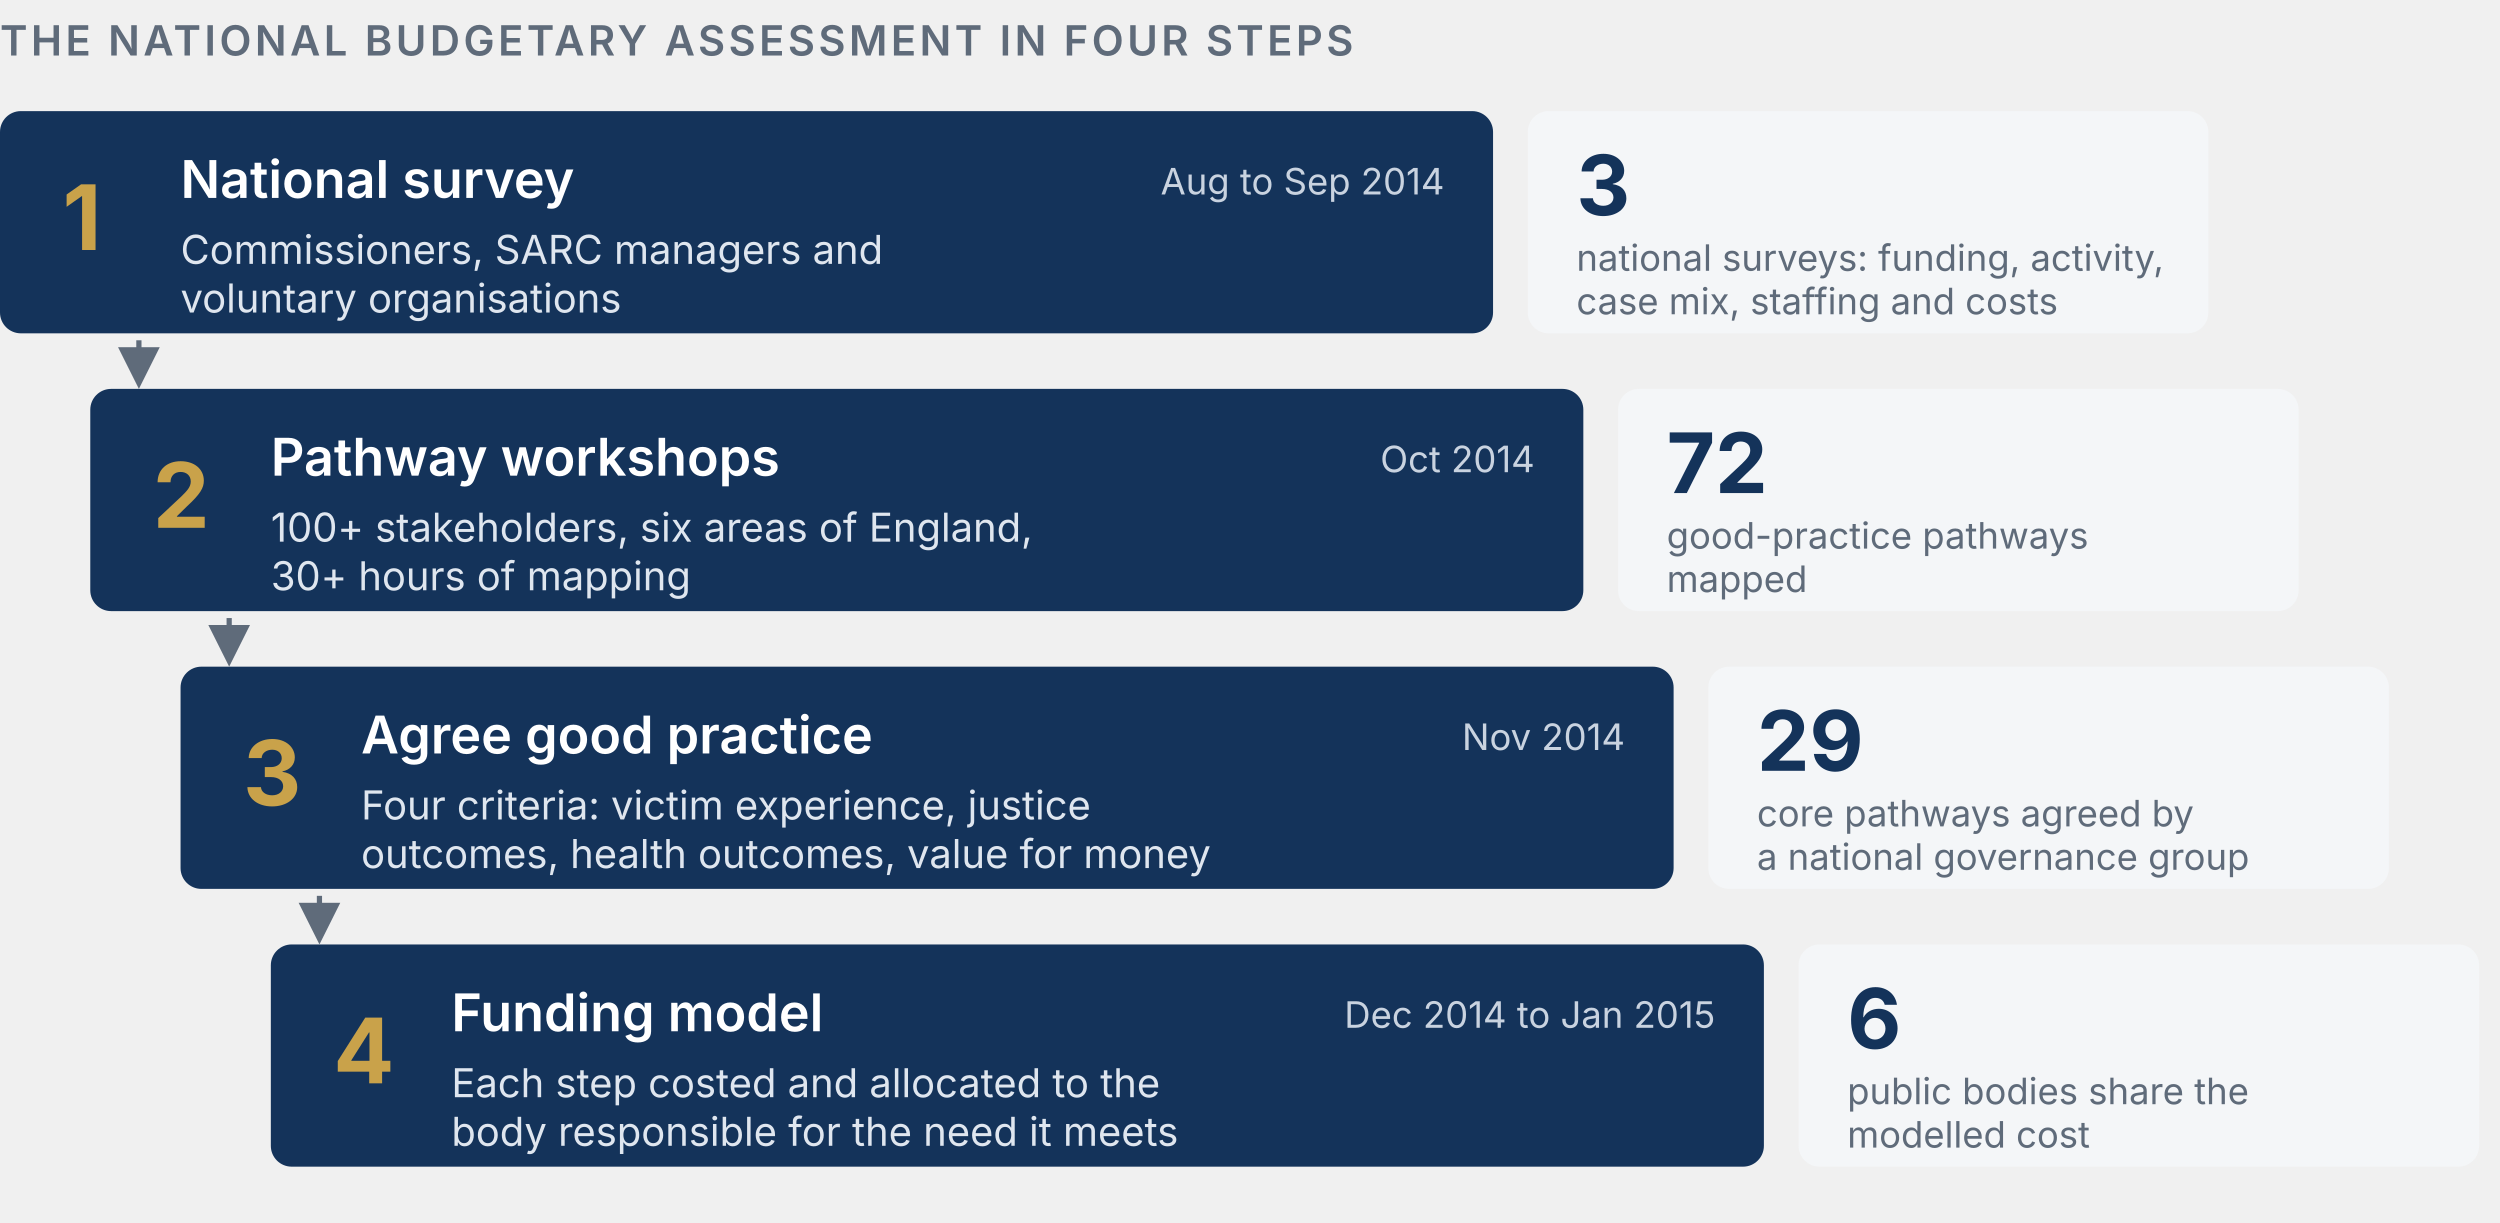
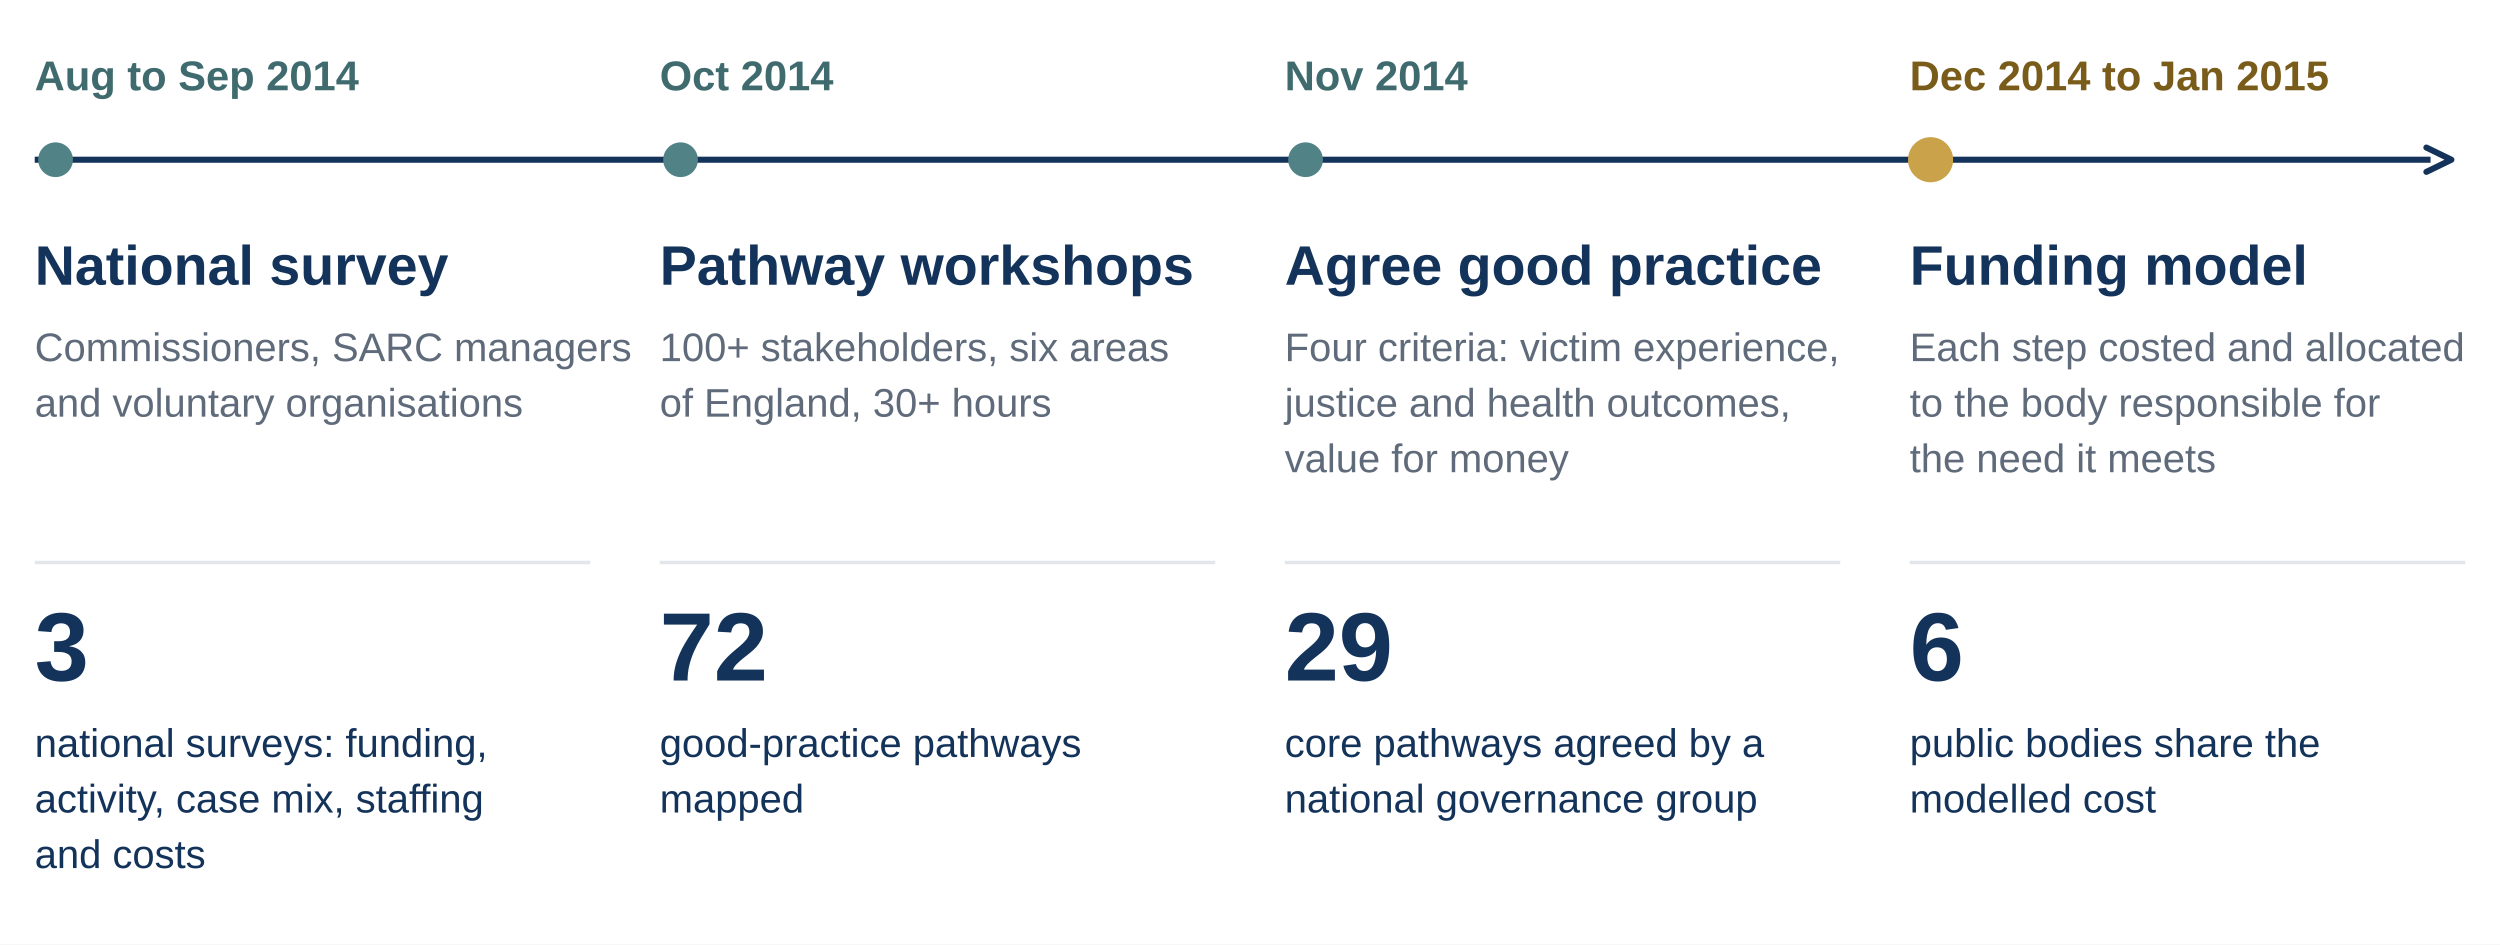
- <svg xmlns="http://www.w3.org/2000/svg" viewBox="0 0 720 352" font-family="Inter, -apple-system, Segoe UI, Roboto, sans-serif">
-   <defs>
-     <marker id="ar" markerWidth="8" markerHeight="8" refX="6" refY="4" orient="auto">
-       <path d="M0,0 L8,4 L0,8 z" fill="#5f6b7a" />
-     </marker>
-   </defs>
-   <text x="0" y="16" font-size="12" fill="#5f6b7a" font-weight="600" letter-spacing="1">THE NATIONAL BUDGETARY ASSESSMENT IN FOUR STEPS</text>
-   <rect x="0" y="32" width="430" height="64" fill="#14335a" rx="6" />
-   <text x="18" y="72" font-size="26" fill="#c9a24a" font-weight="700">1</text>
-   <text x="52" y="57" font-size="15" fill="#ffffff" font-weight="600">National survey</text>
-   <text x="52" y="76" font-size="11.5" fill="#dfe6ef">Commissioners, SARC managers and</text>
-   <text x="52" y="90" font-size="11.5" fill="#dfe6ef">voluntary organisations</text>
-   <text x="416" y="56" font-size="10.5" fill="#c9d3e0" text-anchor="end">Aug to Sep 2014</text>
-   <rect x="440" y="32" width="196" height="64" fill="#f4f6f8" rx="6" />
-   <text x="454" y="62" font-size="24" fill="#14335a" font-weight="700">3</text>
-   <text x="454" y="78" font-size="10.5" fill="#5f6b7a">national surveys: funding, activity,</text>
-   <text x="454" y="90.5" font-size="10.5" fill="#5f6b7a">case mix, staffing and costs</text>
-   <line x1="40" y1="98" x2="40" y2="109" stroke="#5f6b7a" stroke-width="1.5" marker-end="url(#ar)" />
-   <rect x="26" y="112" width="430" height="64" fill="#14335a" rx="6" />
-   <text x="44" y="152" font-size="26" fill="#c9a24a" font-weight="700">2</text>
-   <text x="78" y="137" font-size="15" fill="#ffffff" font-weight="600">Pathway workshops</text>
-   <text x="78" y="156" font-size="11.5" fill="#dfe6ef">100+ stakeholders, six areas of England,</text>
-   <text x="78" y="170" font-size="11.5" fill="#dfe6ef">30+ hours of mapping</text>
-   <text x="442" y="136" font-size="10.5" fill="#c9d3e0" text-anchor="end">Oct 2014</text>
-   <rect x="466" y="112" width="196" height="64" fill="#f4f6f8" rx="6" />
-   <text x="480" y="142" font-size="24" fill="#14335a" font-weight="700">72</text>
-   <text x="480" y="158" font-size="10.5" fill="#5f6b7a">good-practice pathways</text>
-   <text x="480" y="170.5" font-size="10.5" fill="#5f6b7a">mapped</text>
-   <line x1="66" y1="178" x2="66" y2="189" stroke="#5f6b7a" stroke-width="1.5" marker-end="url(#ar)" />
-   <rect x="52" y="192" width="430" height="64" fill="#14335a" rx="6" />
-   <text x="70" y="232" font-size="26" fill="#c9a24a" font-weight="700">3</text>
-   <text x="104" y="217" font-size="15" fill="#ffffff" font-weight="600">Agree good practice</text>
-   <text x="104" y="236" font-size="11.5" fill="#dfe6ef">Four criteria: victim experience, justice</text>
-   <text x="104" y="250" font-size="11.5" fill="#dfe6ef">outcomes, health outcomes, value for money</text>
-   <text x="468" y="216" font-size="10.5" fill="#c9d3e0" text-anchor="end">Nov 2014</text>
-   <rect x="492" y="192" width="196" height="64" fill="#f4f6f8" rx="6" />
-   <text x="506" y="222" font-size="24" fill="#14335a" font-weight="700">29</text>
-   <text x="506" y="238" font-size="10.5" fill="#5f6b7a">core pathways agreed by</text>
-   <text x="506" y="250.5" font-size="10.5" fill="#5f6b7a">a national governance group</text>
-   <line x1="92" y1="258" x2="92" y2="269" stroke="#5f6b7a" stroke-width="1.5" marker-end="url(#ar)" />
-   <rect x="78" y="272" width="430" height="64" fill="#14335a" rx="6" />
-   <text x="96" y="312" font-size="26" fill="#c9a24a" font-weight="700">4</text>
-   <text x="130" y="297" font-size="15" fill="#ffffff" font-weight="600">Funding model</text>
-   <text x="130" y="316" font-size="11.5" fill="#dfe6ef">Each step costed and allocated to the</text>
-   <text x="130" y="330" font-size="11.5" fill="#dfe6ef">body responsible for the need it meets</text>
-   <text x="494" y="296" font-size="10.5" fill="#c9d3e0" text-anchor="end">Dec 2014 to Jan 2015</text>
-   <rect x="518" y="272" width="196" height="64" fill="#f4f6f8" rx="6" />
-   <text x="532" y="302" font-size="24" fill="#14335a" font-weight="700">6</text>
-   <text x="532" y="318" font-size="10.5" fill="#5f6b7a">public bodies share the</text>
-   <text x="532" y="330.5" font-size="10.5" fill="#5f6b7a">modelled cost</text>
+ <svg xmlns="http://www.w3.org/2000/svg" viewBox="0 0 720 272" width="720" height="272" role="img" aria-label="The national budgetary assessment in four steps: national surveys of commissioners, SARC managers and voluntary organisations in August and September 2014; pathway workshops in October 2014 that mapped 72 good-practice pathways; agreement in November 2014 on 29 core pathways; and a funding model in December 2014 and January 2015 sharing the modelled cost between six public bodies." font-family="Arial, Helvetica, sans-serif">
+   <rect width="720" height="272" fill="#ffffff" />
+   <line x1="10" y1="46" x2="700" y2="46" stroke="#14335a" stroke-width="1.75" />
+   <path d="M698.8 49.5 L706 46 L698.8 42.5" fill="none" stroke="#14335a" stroke-width="1.75" stroke-linecap="round" stroke-linejoin="round" />
+   <circle cx="16" cy="46" r="5" fill="#518386" />
+   <text x="10" y="26" font-size="12" font-weight="bold" fill="#3f6b6e">Aug to Sep 2014</text>
+   <text x="10" y="82" font-size="16" font-weight="bold" fill="#14335a">National survey</text>
+   <text x="10" y="104" font-size="11.5" fill="#5f6b7a">Commissioners, SARC managers</text>
+   <text x="10" y="120" font-size="11.5" fill="#5f6b7a">and voluntary organisations</text>
+   <line x1="10" y1="162" x2="170" y2="162" stroke="#e3e6ea" stroke-width="1" />
+   <text x="10" y="196" font-size="28" font-weight="bold" fill="#14335a">3</text>
+   <text x="10" y="218" font-size="11.5" fill="#14335a">national surveys: funding,</text>
+   <text x="10" y="234" font-size="11.5" fill="#14335a">activity, case mix, staffing</text>
+   <text x="10" y="250" font-size="11.5" fill="#14335a">and costs</text>
+   <circle cx="196" cy="46" r="5" fill="#518386" />
+   <text x="190" y="26" font-size="12" font-weight="bold" fill="#3f6b6e">Oct 2014</text>
+   <text x="190" y="82" font-size="16" font-weight="bold" fill="#14335a">Pathway workshops</text>
+   <text x="190" y="104" font-size="11.5" fill="#5f6b7a">100+ stakeholders, six areas</text>
+   <text x="190" y="120" font-size="11.5" fill="#5f6b7a">of England, 30+ hours</text>
+   <line x1="190" y1="162" x2="350" y2="162" stroke="#e3e6ea" stroke-width="1" />
+   <text x="190" y="196" font-size="28" font-weight="bold" fill="#14335a">72</text>
+   <text x="190" y="218" font-size="11.5" fill="#14335a">good-practice pathways</text>
+   <text x="190" y="234" font-size="11.5" fill="#14335a">mapped</text>
+   <circle cx="376" cy="46" r="5" fill="#518386" />
+   <text x="370" y="26" font-size="12" font-weight="bold" fill="#3f6b6e">Nov 2014</text>
+   <text x="370" y="82" font-size="16" font-weight="bold" fill="#14335a">Agree good practice</text>
+   <text x="370" y="104" font-size="11.5" fill="#5f6b7a">Four criteria: victim experience,</text>
+   <text x="370" y="120" font-size="11.5" fill="#5f6b7a">justice and health outcomes,</text>
+   <text x="370" y="136" font-size="11.5" fill="#5f6b7a">value for money</text>
+   <line x1="370" y1="162" x2="530" y2="162" stroke="#e3e6ea" stroke-width="1" />
+   <text x="370" y="196" font-size="28" font-weight="bold" fill="#14335a">29</text>
+   <text x="370" y="218" font-size="11.5" fill="#14335a">core pathways agreed by a</text>
+   <text x="370" y="234" font-size="11.5" fill="#14335a">national governance group</text>
+   <circle cx="556" cy="46" r="6.5" fill="#c9a24a" />
+   <text x="550" y="26" font-size="12" font-weight="bold" fill="#7a5c1a">Dec 2014 to Jan 2015</text>
+   <text x="550" y="82" font-size="16" font-weight="bold" fill="#14335a">Funding model</text>
+   <text x="550" y="104" font-size="11.5" fill="#5f6b7a">Each step costed and allocated</text>
+   <text x="550" y="120" font-size="11.5" fill="#5f6b7a">to the body responsible for</text>
+   <text x="550" y="136" font-size="11.5" fill="#5f6b7a">the need it meets</text>
+   <line x1="550" y1="162" x2="710" y2="162" stroke="#e3e6ea" stroke-width="1" />
+   <text x="550" y="196" font-size="28" font-weight="bold" fill="#14335a">6</text>
+   <text x="550" y="218" font-size="11.5" fill="#14335a">public bodies share the</text>
+   <text x="550" y="234" font-size="11.5" fill="#14335a">modelled cost</text>
</svg>
